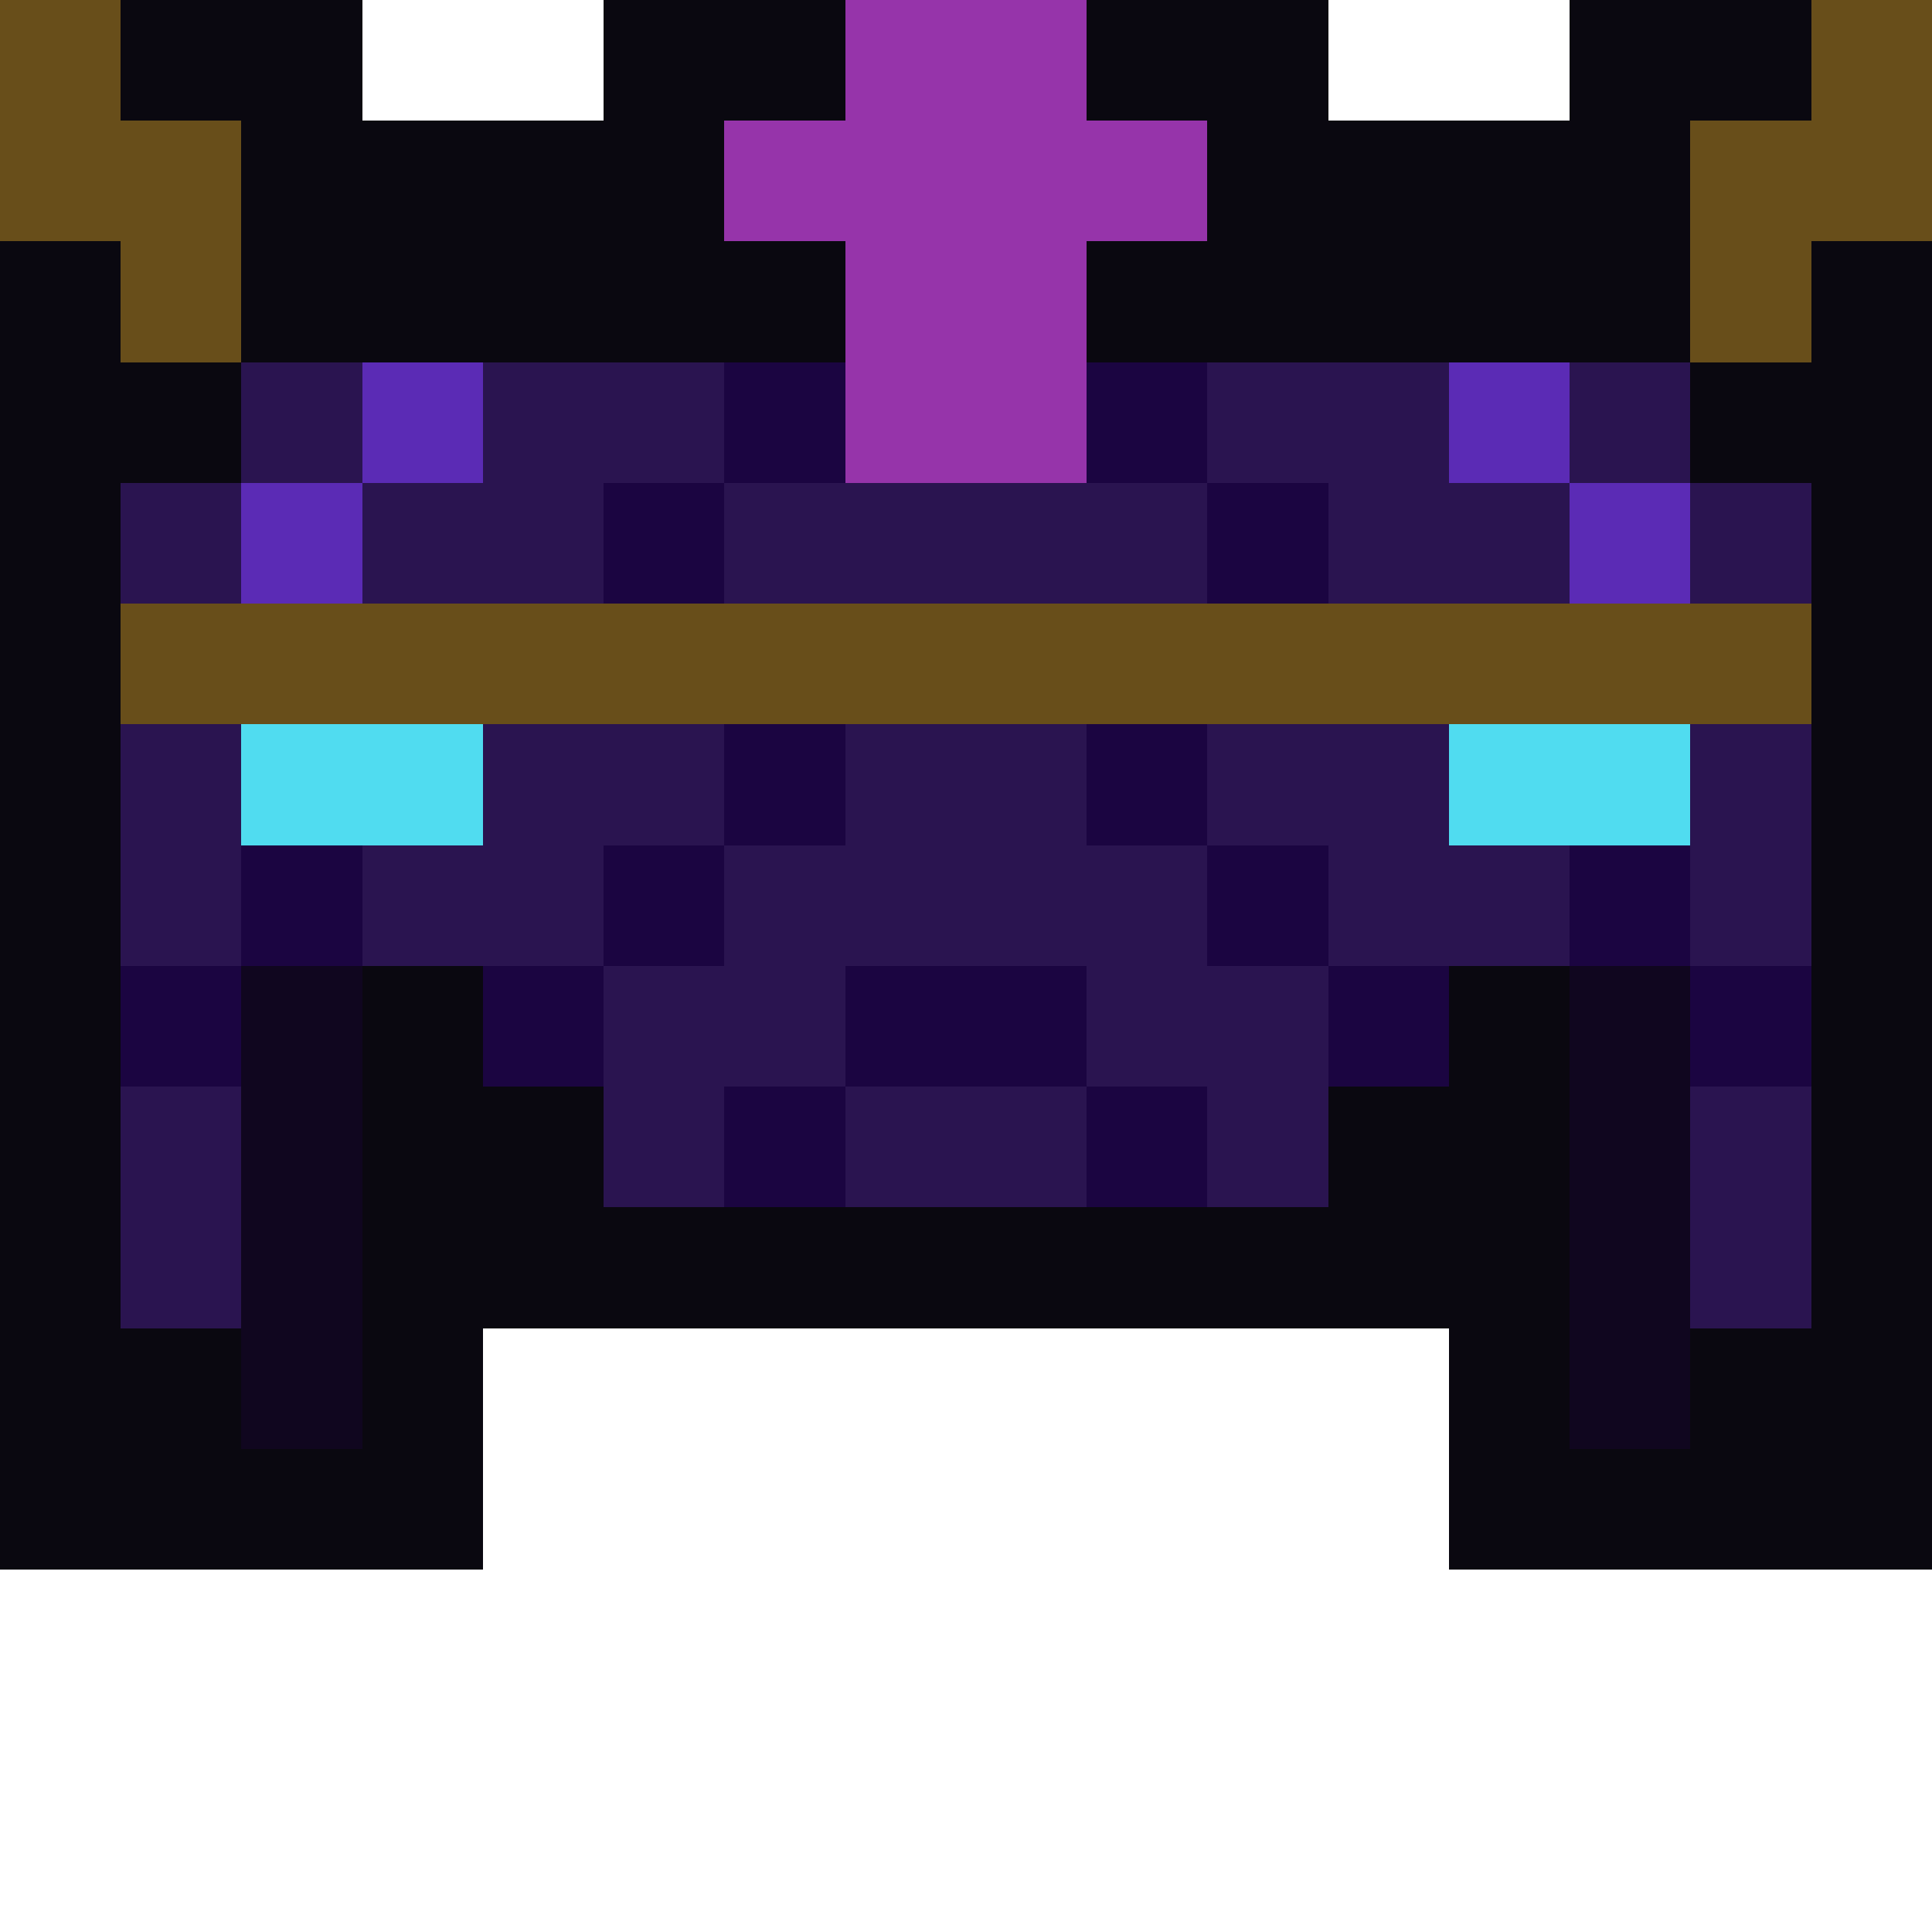
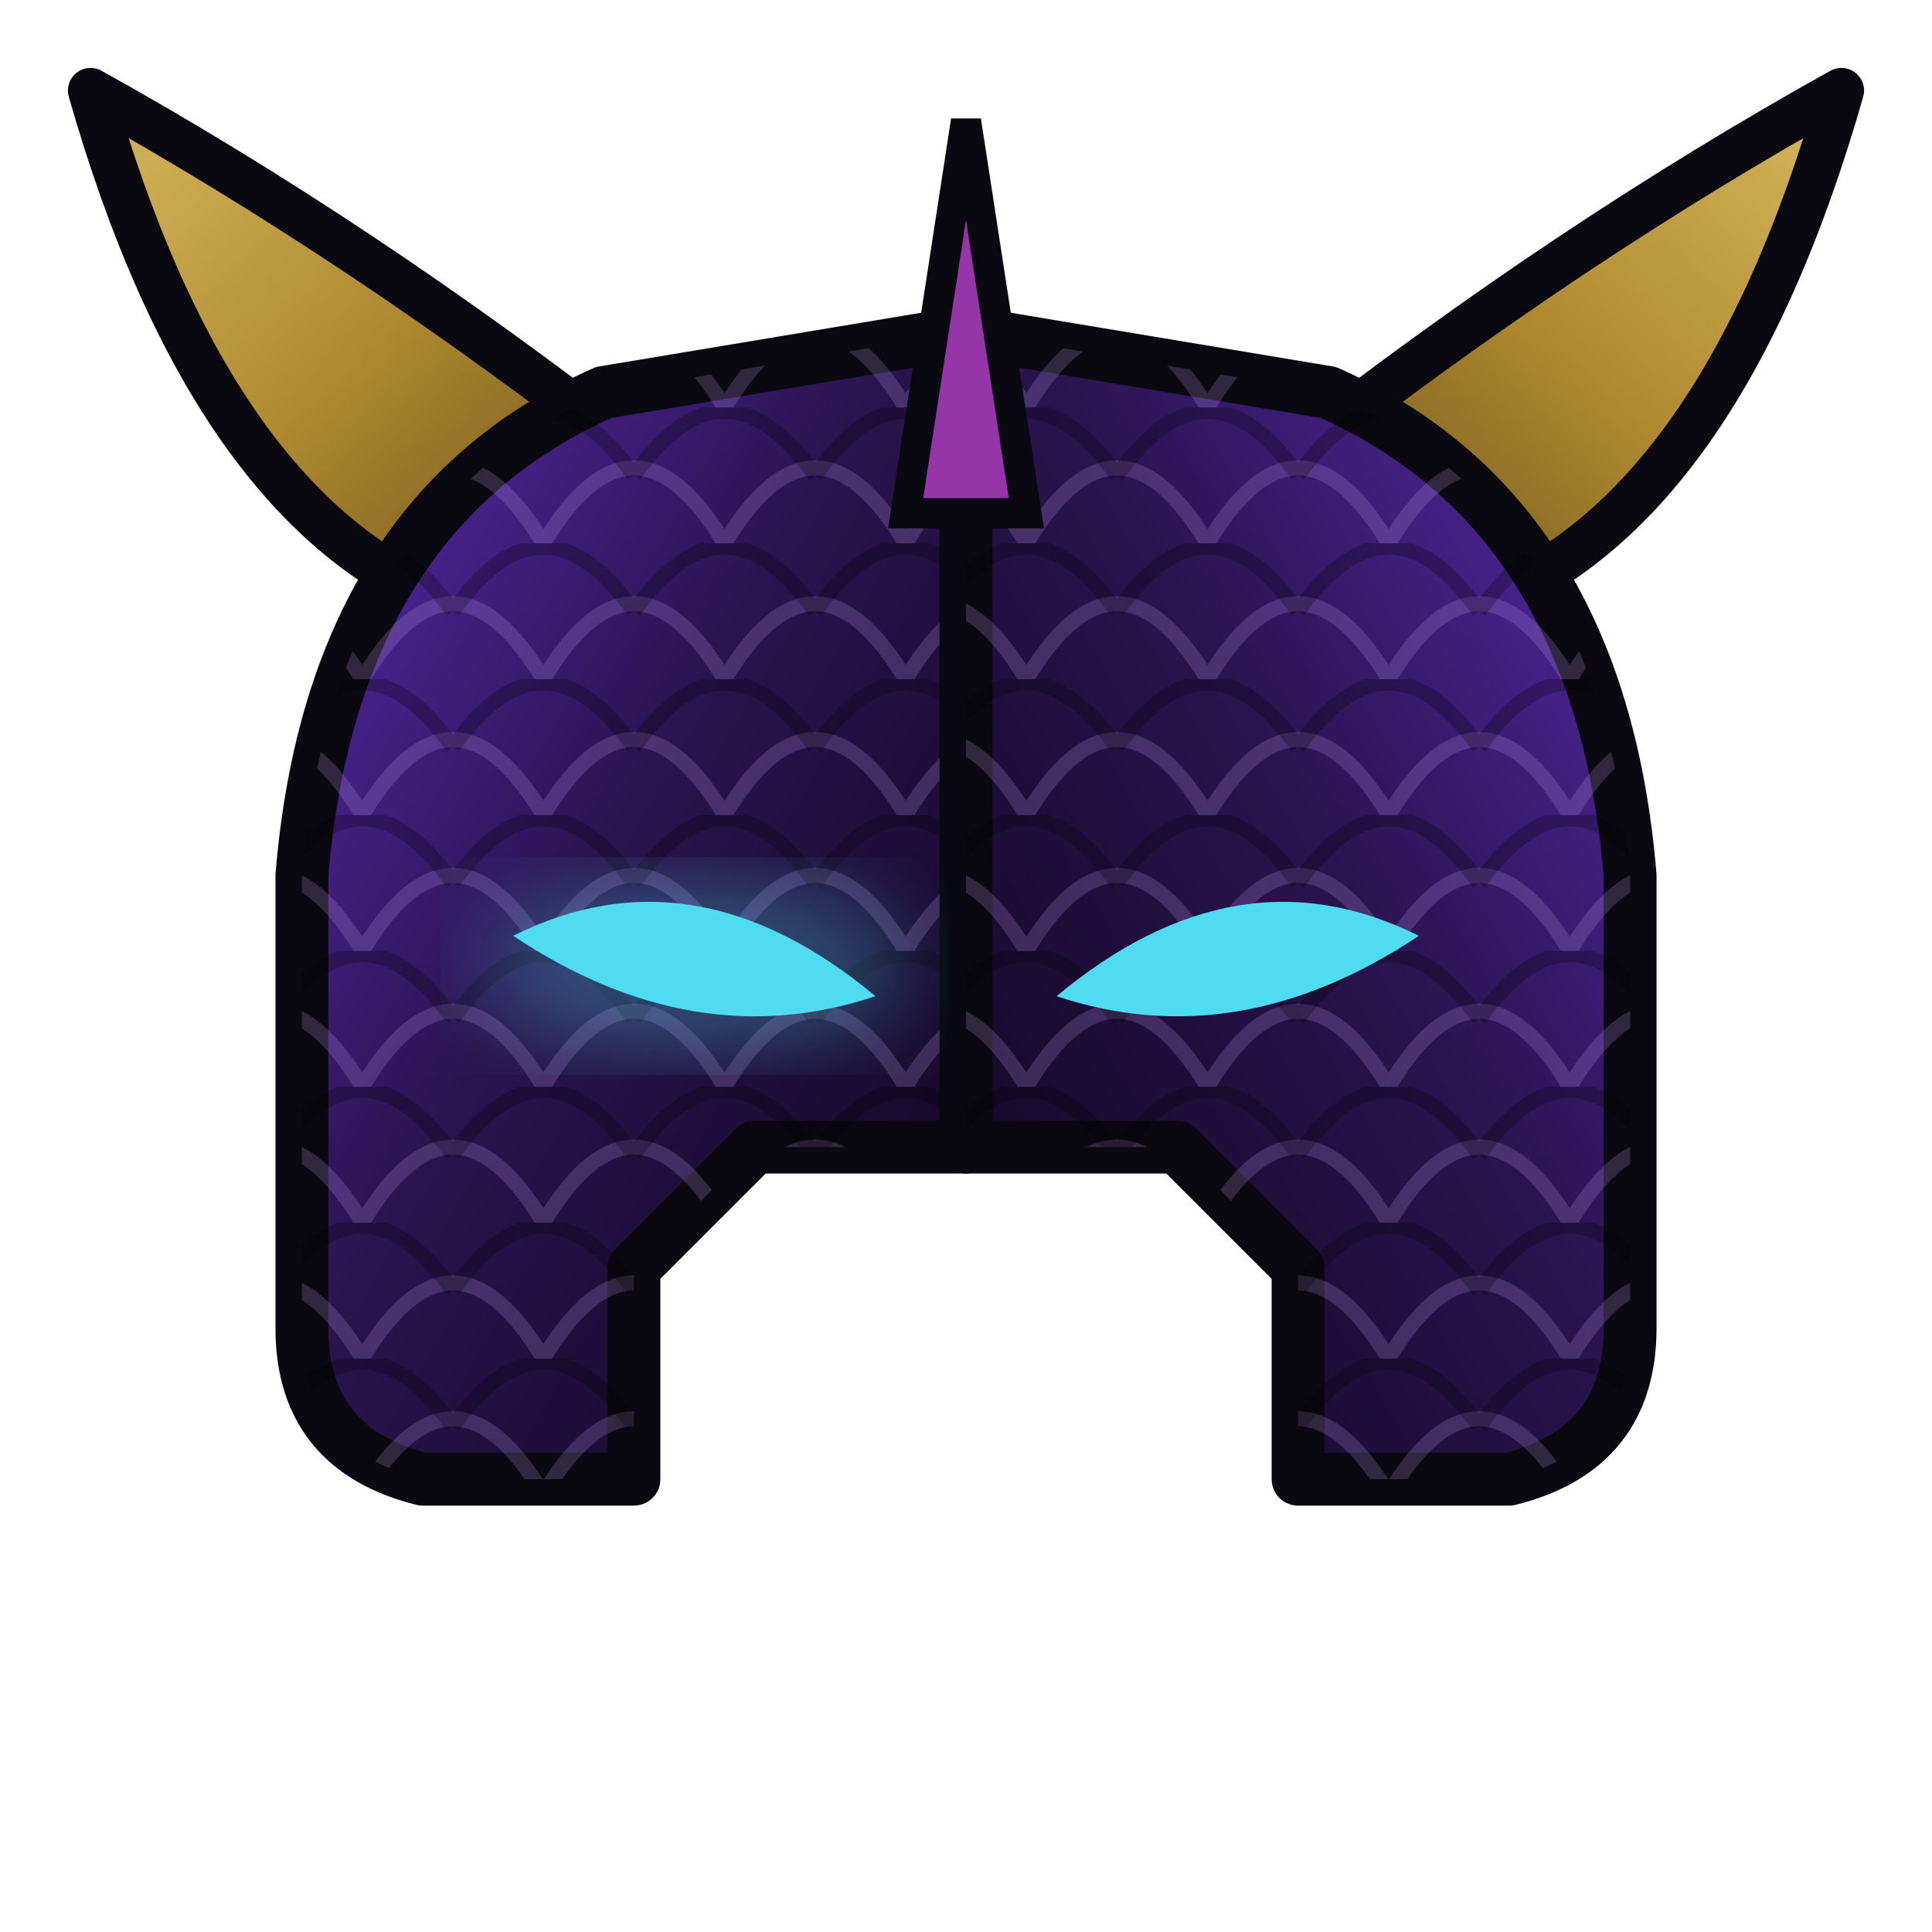
- <svg xmlns="http://www.w3.org/2000/svg" viewBox="0 0 16 16" width="128" height="128" shape-rendering="crispEdges">
-   <rect x="0" y="0" width="1" height="1" fill="#684e1a" />
-   <rect x="1" y="0" width="2" height="1" fill="#0a0810" />
-   <rect x="5" y="0" width="2" height="1" fill="#0a0810" />
-   <rect x="7" y="0" width="2" height="1" fill="#9634aa" />
-   <rect x="9" y="0" width="2" height="1" fill="#0a0810" />
-   <rect x="13" y="0" width="2" height="1" fill="#0a0810" />
-   <rect x="15" y="0" width="1" height="1" fill="#684e1a" />
-   <rect x="0" y="1" width="2" height="1" fill="#684e1a" />
-   <rect x="2" y="1" width="4" height="1" fill="#0a0810" />
-   <rect x="6" y="1" width="4" height="1" fill="#9634aa" />
-   <rect x="10" y="1" width="4" height="1" fill="#0a0810" />
-   <rect x="14" y="1" width="2" height="1" fill="#684e1a" />
-   <rect x="0" y="2" width="1" height="1" fill="#0a0810" />
-   <rect x="1" y="2" width="1" height="1" fill="#684e1a" />
-   <rect x="2" y="2" width="5" height="1" fill="#0a0810" />
-   <rect x="7" y="2" width="2" height="1" fill="#9634aa" />
-   <rect x="9" y="2" width="5" height="1" fill="#0a0810" />
-   <rect x="14" y="2" width="1" height="1" fill="#684e1a" />
-   <rect x="15" y="2" width="1" height="1" fill="#0a0810" />
-   <rect x="0" y="3" width="2" height="1" fill="#0a0810" />
-   <rect x="2" y="3" width="1" height="1" fill="#2a1450" />
-   <rect x="3" y="3" width="1" height="1" fill="#5b2bb5" />
-   <rect x="4" y="3" width="2" height="1" fill="#2a1450" />
-   <rect x="6" y="3" width="1" height="1" fill="#1b0541" />
-   <rect x="7" y="3" width="2" height="1" fill="#9634aa" />
-   <rect x="9" y="3" width="1" height="1" fill="#1b0541" />
-   <rect x="10" y="3" width="2" height="1" fill="#2a1450" />
-   <rect x="12" y="3" width="1" height="1" fill="#5b2bb5" />
-   <rect x="13" y="3" width="1" height="1" fill="#2a1450" />
-   <rect x="14" y="3" width="2" height="1" fill="#0a0810" />
-   <rect x="0" y="4" width="1" height="1" fill="#0a0810" />
-   <rect x="1" y="4" width="1" height="1" fill="#2a1450" />
-   <rect x="2" y="4" width="1" height="1" fill="#5b2bb5" />
-   <rect x="3" y="4" width="2" height="1" fill="#2a1450" />
-   <rect x="5" y="4" width="1" height="1" fill="#1b0541" />
-   <rect x="6" y="4" width="4" height="1" fill="#2a1450" />
-   <rect x="10" y="4" width="1" height="1" fill="#1b0541" />
-   <rect x="11" y="4" width="2" height="1" fill="#2a1450" />
-   <rect x="13" y="4" width="1" height="1" fill="#5b2bb5" />
-   <rect x="14" y="4" width="1" height="1" fill="#2a1450" />
-   <rect x="15" y="4" width="1" height="1" fill="#0a0810" />
-   <rect x="0" y="5" width="1" height="1" fill="#0a0810" />
-   <rect x="1" y="5" width="14" height="1" fill="#684e1a" />
-   <rect x="15" y="5" width="1" height="1" fill="#0a0810" />
-   <rect x="0" y="6" width="1" height="1" fill="#0a0810" />
-   <rect x="1" y="6" width="1" height="1" fill="#2a1450" />
-   <rect x="2" y="6" width="2" height="1" fill="#50dcf0" />
-   <rect x="4" y="6" width="2" height="1" fill="#2a1450" />
-   <rect x="6" y="6" width="1" height="1" fill="#1b0541" />
-   <rect x="7" y="6" width="2" height="1" fill="#2a1450" />
-   <rect x="9" y="6" width="1" height="1" fill="#1b0541" />
-   <rect x="10" y="6" width="2" height="1" fill="#2a1450" />
-   <rect x="12" y="6" width="2" height="1" fill="#50dcf0" />
-   <rect x="14" y="6" width="1" height="1" fill="#2a1450" />
-   <rect x="15" y="6" width="1" height="1" fill="#0a0810" />
-   <rect x="0" y="7" width="1" height="1" fill="#0a0810" />
-   <rect x="1" y="7" width="1" height="1" fill="#2a1450" />
-   <rect x="2" y="7" width="1" height="1" fill="#1b0541" />
-   <rect x="3" y="7" width="2" height="1" fill="#2a1450" />
-   <rect x="5" y="7" width="1" height="1" fill="#1b0541" />
-   <rect x="6" y="7" width="4" height="1" fill="#2a1450" />
-   <rect x="10" y="7" width="1" height="1" fill="#1b0541" />
-   <rect x="11" y="7" width="2" height="1" fill="#2a1450" />
-   <rect x="13" y="7" width="1" height="1" fill="#1b0541" />
-   <rect x="14" y="7" width="1" height="1" fill="#2a1450" />
-   <rect x="15" y="7" width="1" height="1" fill="#0a0810" />
-   <rect x="0" y="8" width="1" height="1" fill="#0a0810" />
-   <rect x="1" y="8" width="1" height="1" fill="#1b0541" />
-   <rect x="2" y="8" width="1" height="1" fill="#10061f" />
-   <rect x="3" y="8" width="1" height="1" fill="#0a0810" />
-   <rect x="4" y="8" width="1" height="1" fill="#1b0541" />
-   <rect x="5" y="8" width="2" height="1" fill="#2a1450" />
-   <rect x="7" y="8" width="2" height="1" fill="#1b0541" />
-   <rect x="9" y="8" width="2" height="1" fill="#2a1450" />
-   <rect x="11" y="8" width="1" height="1" fill="#1b0541" />
-   <rect x="12" y="8" width="1" height="1" fill="#0a0810" />
-   <rect x="13" y="8" width="1" height="1" fill="#10061f" />
-   <rect x="14" y="8" width="1" height="1" fill="#1b0541" />
-   <rect x="15" y="8" width="1" height="1" fill="#0a0810" />
-   <rect x="0" y="9" width="1" height="1" fill="#0a0810" />
-   <rect x="1" y="9" width="1" height="1" fill="#2a1450" />
-   <rect x="2" y="9" width="1" height="1" fill="#10061f" />
-   <rect x="3" y="9" width="2" height="1" fill="#0a0810" />
-   <rect x="5" y="9" width="1" height="1" fill="#2a1450" />
-   <rect x="6" y="9" width="1" height="1" fill="#1b0541" />
-   <rect x="7" y="9" width="2" height="1" fill="#2a1450" />
-   <rect x="9" y="9" width="1" height="1" fill="#1b0541" />
-   <rect x="10" y="9" width="1" height="1" fill="#2a1450" />
-   <rect x="11" y="9" width="2" height="1" fill="#0a0810" />
-   <rect x="13" y="9" width="1" height="1" fill="#10061f" />
-   <rect x="14" y="9" width="1" height="1" fill="#2a1450" />
-   <rect x="15" y="9" width="1" height="1" fill="#0a0810" />
-   <rect x="0" y="10" width="1" height="1" fill="#0a0810" />
-   <rect x="1" y="10" width="1" height="1" fill="#2a1450" />
-   <rect x="2" y="10" width="1" height="1" fill="#10061f" />
-   <rect x="3" y="10" width="10" height="1" fill="#0a0810" />
-   <rect x="13" y="10" width="1" height="1" fill="#10061f" />
-   <rect x="14" y="10" width="1" height="1" fill="#2a1450" />
-   <rect x="15" y="10" width="1" height="1" fill="#0a0810" />
-   <rect x="0" y="11" width="2" height="1" fill="#0a0810" />
-   <rect x="2" y="11" width="1" height="1" fill="#10061f" />
-   <rect x="3" y="11" width="1" height="1" fill="#0a0810" />
-   <rect x="12" y="11" width="1" height="1" fill="#0a0810" />
-   <rect x="13" y="11" width="1" height="1" fill="#10061f" />
-   <rect x="14" y="11" width="2" height="1" fill="#0a0810" />
-   <rect x="0" y="12" width="4" height="1" fill="#0a0810" />
-   <rect x="12" y="12" width="4" height="1" fill="#0a0810" />
+ <svg xmlns="http://www.w3.org/2000/svg" xmlns:xlink="http://www.w3.org/1999/xlink" viewBox="0 0 128 128" width="128" height="128">
+   <defs>
+     <linearGradient id="g" x1="0" y1="0" x2="1" y2="1">
+       <stop offset="0" stop-color="#5b2bb5" />
+       <stop offset=".45" stop-color="#2a1450" />
+       <stop offset="1" stop-color="#0d051a" />
+     </linearGradient>
+     <linearGradient id="gold" x1="0" y1="0" x2="1" y2="1">
+       <stop offset="0" stop-color="#d6b860" />
+       <stop offset=".5" stop-color="#b08a30" />
+       <stop offset="1" stop-color="#684e1a" />
+     </linearGradient>
+     <radialGradient id="gem" cx=".4" cy=".35" r=".7">
+       <stop offset="0" stop-color="#d8fbff" />
+       <stop offset=".5" stop-color="#50dcf0" />
+       <stop offset="1" stop-color="#0b4658" />
+     </radialGradient>
+     <pattern id="sc" width="12" height="9" patternUnits="userSpaceOnUse">
+       <path d="M0 9 Q6 -1 12 9" fill="none" stroke="#b99be8" stroke-width="1" opacity=".22" />
+       <path d="M-6 4.5 Q0 -4 6 4.5 M6 4.5 Q12 -4 18 4.5" fill="none" stroke="#000" stroke-width="1" opacity=".25" />
+     </pattern>
+     <filter id="bl">
+       <feGaussianBlur stdDeviation="3" />
+     </filter>
+     <path id="s" d="M64 22 L40 26 Q22 34 20 58 L20 88 Q20 96 28 98 L42 98 L42 84 L50 76 L64 76 Z" />
+     <path id="h" d="M30 40 Q14 34 6 6 Q24 16 42 30 Z" />
+   </defs>
+   <use xlink:href="#h" fill="url(#gold)" stroke="#0a0810" stroke-width="3" stroke-linejoin="round" />
+   <use xlink:href="#s" fill="url(#g)" stroke="#0a0810" stroke-width="3.5" stroke-linejoin="round" />
+   <use xlink:href="#s" fill="url(#sc)" />
+   <g transform="translate(128 0) scale(-1 1)">
+     <use xlink:href="#h" fill="url(#gold)" stroke="#0a0810" stroke-width="3" stroke-linejoin="round" />
+     <use xlink:href="#s" fill="url(#g)" stroke="#0a0810" stroke-width="3.5" stroke-linejoin="round" />
+     <use xlink:href="#s" fill="url(#sc)" />
+   </g>
+   <path d="M64 8 L60 34 L68 34 Z" fill="#9634aa" stroke="#0a0810" stroke-width="2" />
+   <ellipse cx="46" cy="64" rx="14" ry="6" fill="#50dcf0" opacity=".3" filter="url(#bl)" />
+   <path d="M34 62 Q46 56 58 66 Q46 70 34 62 Z" fill="#50dcf0" />
+   <path d="M70 66 Q82 56 94 62 Q82 70 70 66 Z" fill="#50dcf0" />
</svg>
